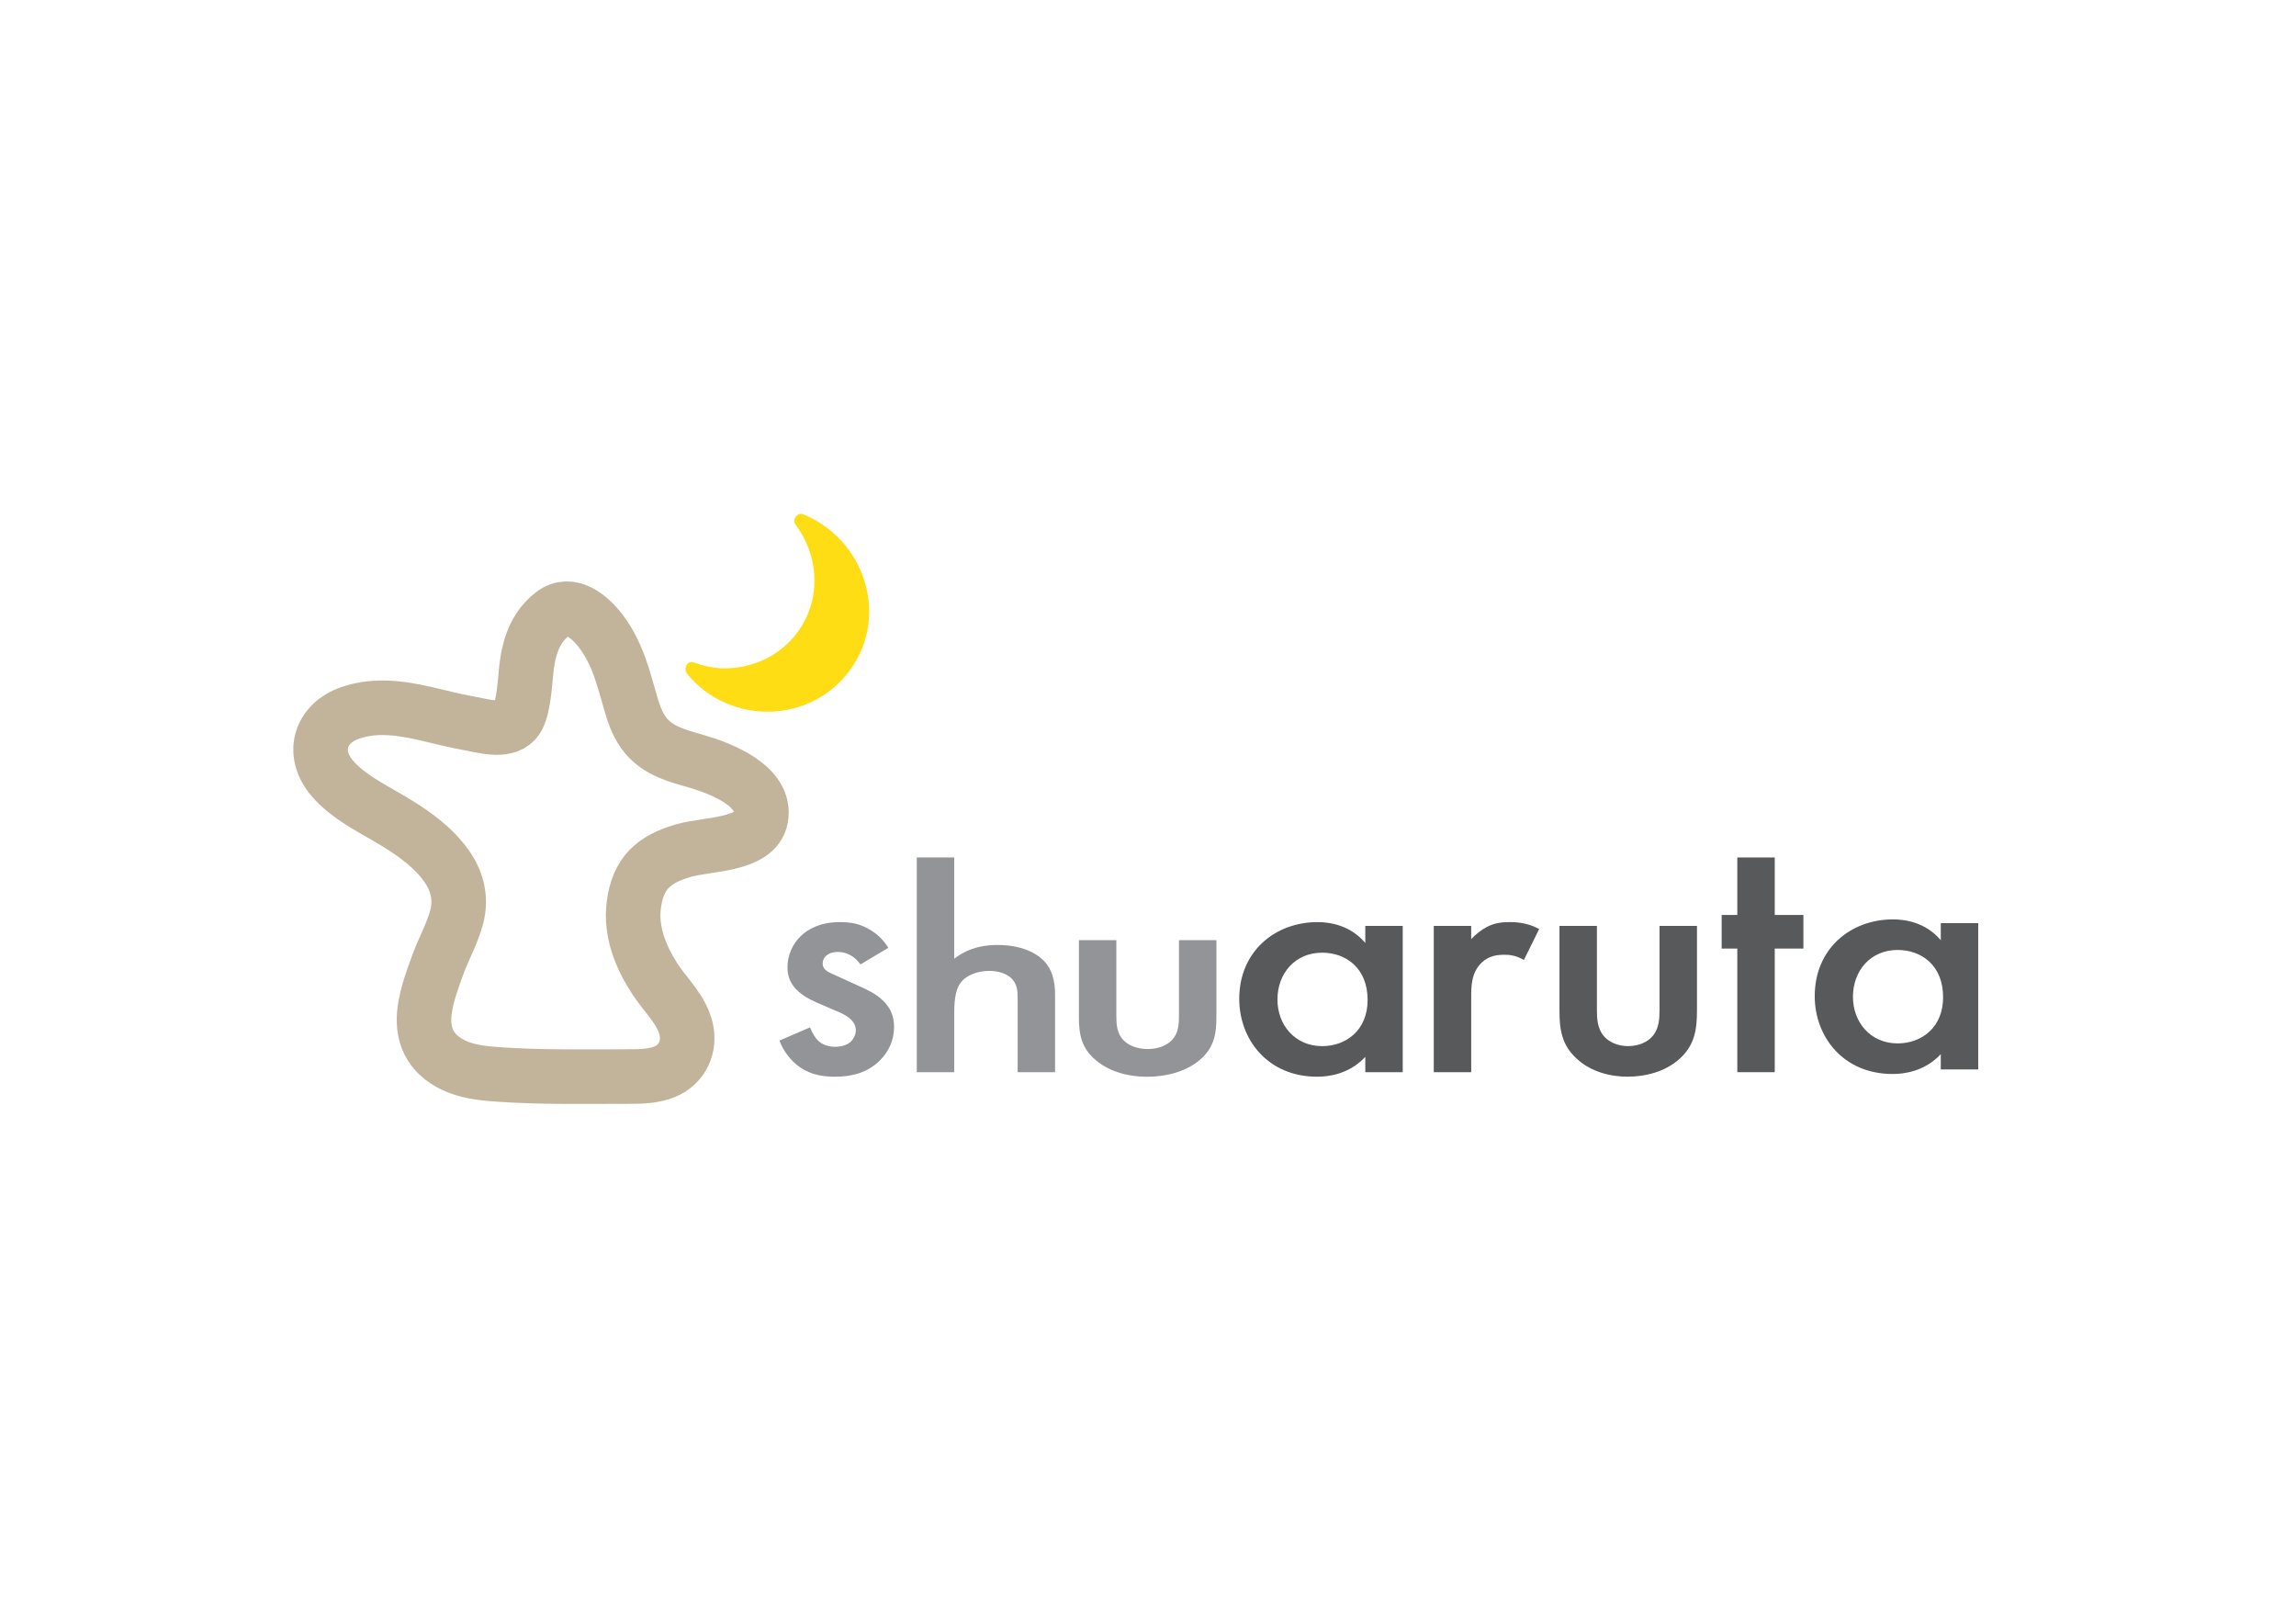
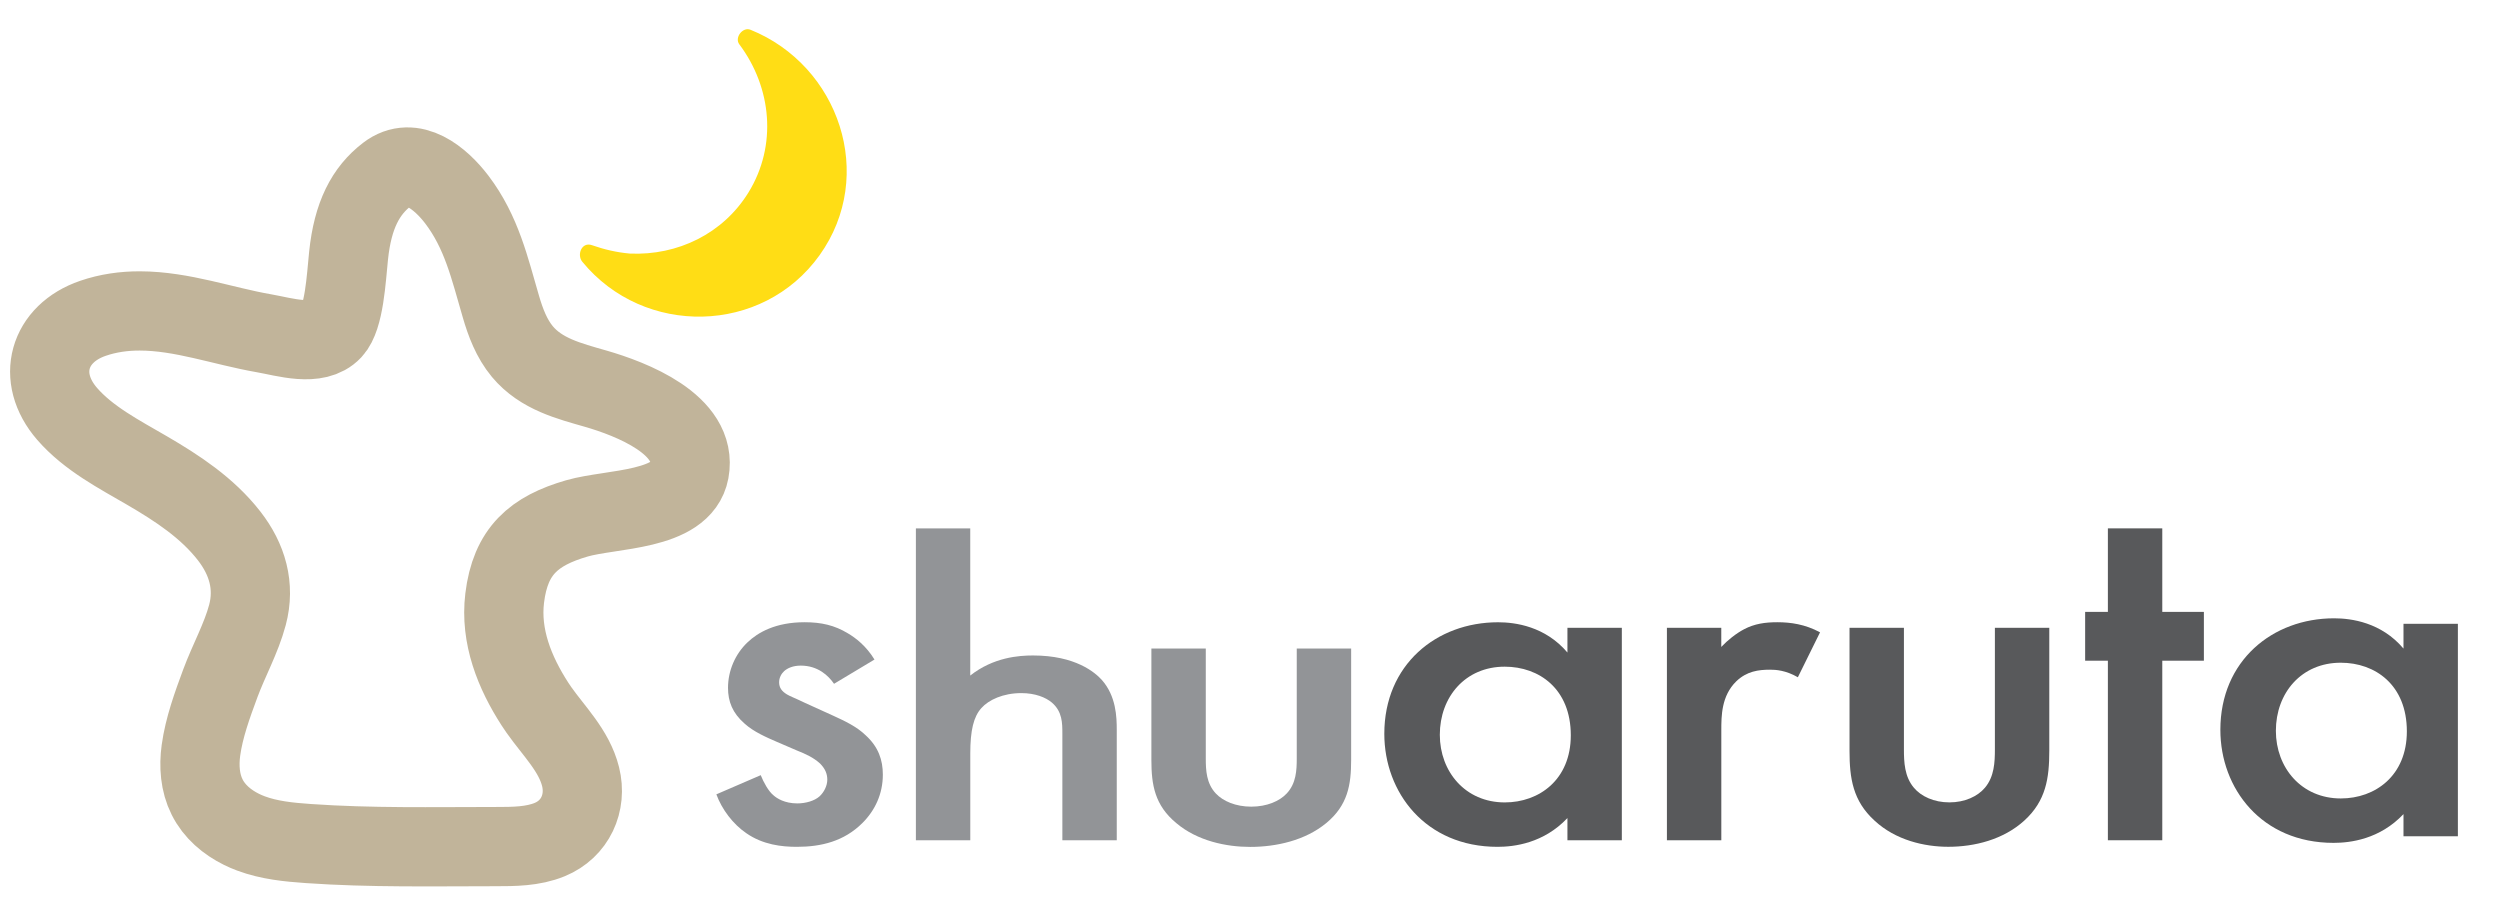
- <svg xmlns="http://www.w3.org/2000/svg" version="1.1" id="Layer_1" x="0px" y="0px" viewBox="0 0 841.89 595.28" style="enable-background:new 0 0 841.89 595.28;" xml:space="preserve">
-   <style type="text/css">
- 	.st0{fill:#929497;}
- 	.st1{fill:#58595B;}
- 	.st2{display:none;}
- 	.st3{display:inline;fill:#231F20;}
- 	.st4{font-family:'SourceHanSansJP-Light-90ms-RKSJ-H';}
- 	.st5{font-size:70px;}
- 	.st6{letter-spacing:-6;}
- 	.st7{letter-spacing:-12;}
- 	.st8{letter-spacing:-4;}
- 	.st9{fill:none;stroke:#C1B49A;stroke-width:20;stroke-miterlimit:10;}
- 	.st10{fill:#FFDD15;}
- </style>
-   <g>
-     <path class="st0" d="M315.51,353.59c-1.4-2.04-4.06-4.59-8.4-4.59c-1.96,0-3.36,0.64-4.2,1.4c-0.7,0.64-1.26,1.66-1.26,2.8   c0,1.4,0.7,2.29,1.96,3.06c0.84,0.51,1.68,0.76,4.62,2.17l7,3.18c3.08,1.4,6.02,2.8,8.26,4.97c3.22,2.93,4.34,6.24,4.34,9.94   c0,4.84-1.96,9.04-5.18,12.23c-4.62,4.59-10.36,5.99-16.53,5.99c-3.78,0-8.54-0.51-12.75-3.44c-3.36-2.29-6.16-5.99-7.56-9.81   l11.2-4.84c0.7,1.78,1.96,4.08,3.22,5.09c0.84,0.76,2.8,2.04,6.02,2.04c2.1,0,4.34-0.64,5.6-1.78c1.12-1.02,1.96-2.67,1.96-4.2   c0-1.53-0.56-2.8-1.82-4.08c-1.68-1.53-3.64-2.42-5.88-3.31l-5.04-2.17c-2.66-1.15-5.88-2.55-8.12-4.59   c-3.08-2.67-4.2-5.61-4.2-9.04c0-4.33,1.82-8.53,4.9-11.46c2.66-2.55,7.14-5.1,14.43-5.1c4.2,0,7.56,0.76,10.92,2.8   c1.96,1.15,4.62,3.18,6.72,6.62L315.51,353.59z" />
-     <path class="st0" d="M336.16,314.36h13.73v37.15c5.88-4.64,12.33-5.07,15.83-5.07c10.78,0,15.69,4.32,17.37,6.16   c3.64,4.1,3.78,9.39,3.78,12.63v27.86h-13.73v-26.89c0-2.7,0-5.61-2.66-7.88c-1.54-1.3-4.2-2.38-7.7-2.38   c-4.62,0-8.26,1.73-10.08,3.78c-1.96,2.16-2.8,5.62-2.8,11.45v21.92h-13.73V314.36z" />
-     <path class="st0" d="M409.34,344.69l0,27.8c0,2.88,0.14,6.23,2.52,8.77c1.82,1.96,5.04,3.34,8.96,3.34c3.92,0,7.14-1.38,8.96-3.34   c2.38-2.54,2.52-5.88,2.52-8.77l0-27.8h13.73v28.15c0,6.23-0.84,11.42-6.3,15.92c-5.32,4.38-12.61,6-19.19,6   c-6.02,0-13.31-1.5-18.63-6c-5.46-4.5-6.3-9.69-6.3-15.92l0-28.15L409.34,344.69z" />
-   </g>
-   <path class="st1" d="M500.62,339.45h13.73v53.63h-13.73v-5.6c-6.02,6.37-13.45,7.26-17.65,7.26c-18.21,0-28.57-13.76-28.57-28.53  c0-17.45,13.17-28.15,28.71-28.15c4.34,0,11.9,1.02,17.51,7.64V339.45z M468.41,366.46c0,9.3,6.44,17.07,16.39,17.07  c8.68,0,16.67-5.73,16.67-16.94c0-11.72-7.98-17.32-16.67-17.32C474.85,349.26,468.41,356.9,468.41,366.46z" />
-   <path class="st1" d="M525.72,339.45h13.73v4.84c1.54-1.66,3.78-3.44,5.74-4.46c2.66-1.4,5.32-1.78,8.4-1.78  c3.36,0,7,0.51,10.79,2.55l-5.6,11.34c-3.08-1.78-5.6-1.91-7-1.91c-2.94,0-5.88,0.38-8.54,2.93c-3.78,3.69-3.78,8.79-3.78,12.36  v27.77h-13.73V339.45z" />
-   <path class="st1" d="M585.55,339.45v30.7c0,3.18,0.14,6.88,2.52,9.68c1.82,2.17,5.04,3.69,8.96,3.69s7.14-1.53,8.96-3.69  c2.38-2.8,2.52-6.5,2.52-9.68v-30.7h13.73v31.08c0,6.88-0.84,12.61-6.3,17.58c-5.32,4.84-12.61,6.62-19.19,6.62  c-6.02,0-13.31-1.66-18.63-6.62c-5.46-4.97-6.3-10.7-6.3-17.58v-31.08H585.55z" />
-   <path class="st1" d="M650.76,347.76v45.32h-13.73v-45.32h-5.74v-12.32h5.74v-21.08h13.73v21.08h10.5v12.32H650.76z" />
-   <path class="st1" d="M711.64,338.45h13.73v53.63h-13.73v-5.6c-6.02,6.37-13.45,7.26-17.65,7.26c-18.21,0-28.57-13.76-28.57-28.53  c0-17.45,13.17-28.15,28.71-28.15c4.34,0,11.91,1.02,17.51,7.64V338.45z M679.43,365.46c0,9.3,6.44,17.07,16.39,17.07  c8.68,0,16.67-5.73,16.67-16.94c0-11.72-7.98-17.32-16.67-17.32C685.87,348.26,679.43,355.9,679.43,365.46z" />
-   <g class="st2">
-     <text transform="matrix(1 0 0 1 357.307 279.693)" class="st3 st4 st5 st6">シ</text>
-     <text transform="matrix(0.9018 0 0 0.9018 420.6571 279.693)" class="st3 st4 st5">ュ</text>
-     <text transform="matrix(1 0 0 1 483.7802 279.693)" class="st3 st4 st5 st7">ア</text>
-     <text transform="matrix(1 0 0 1 541.1801 279.693)" class="st3 st4 st5 st8">ル</text>
-     <text transform="matrix(1 0 0 1 606.2806 279.693)" class="st3 st4 st5">タ</text>
-   </g>
-   <path class="st9" d="M165.97,390.34c0.77,0.38,1.56,0.72,2.37,1.02c4.6,1.72,9.56,2.21,14.47,2.55c15.72,1.1,31.49,0.78,47.24,0.77  c4.64,0,9.43-0.01,13.72-1.78c6.4-2.64,9.42-9.24,7.77-15.87c-1.63-6.56-6.76-11.5-10.53-16.86c-0.34-0.48-0.66-0.96-0.98-1.45  c-5.15-7.98-8.82-17.09-7.65-26.75c1.44-11.94,7.44-17,18.24-20.13c8.67-2.51,26.5-1.8,28.39-11.92  c2.19-11.78-14.79-18.26-23.67-20.82c-6.68-1.92-13.76-3.68-18.5-9.37c-2.71-3.26-4.25-7.33-5.43-11.4  c-2.84-9.72-4.86-18.73-11.11-26.96c-4.02-5.28-11.14-11.34-17.6-6.37c-5.41,4.16-8.66,10.31-9.72,20.51  c-0.61,5.91-1.08,15.63-4.09,18.85c-3.98,4.26-12.02,1.67-17.25,0.76c-10.45-1.82-20.62-5.61-31.34-5.64  c-4.02-0.01-8.03,0.55-11.83,1.86c-11.21,3.83-14.51,14.93-6.52,24.13c5.4,6.21,13.13,10.2,20.14,14.28  c7.66,4.46,15.24,9.43,20.75,16.52c4.57,5.88,6.56,12.62,4.62,19.93c-1.58,5.94-4.73,11.54-6.86,17.3  c-1.99,5.38-4.1,11.15-4.88,16.86c-0.55,3.99-0.26,8.2,1.55,11.8C159.07,385.8,162.3,388.53,165.97,390.34z" />
-   <g>
-     <path class="st10" d="M263.96,247.5c-3.6-0.23-7.03-1-10.23-2.21c5.94,7.57,14.96,12.67,25.32,13.33   c19.31,1.23,35.96-13.42,37.19-32.72c1-15.71-8.51-29.66-22.49-34.98c5.13,6.54,7.98,14.91,7.41,23.86   C299.91,234.09,283.26,248.74,263.96,247.5z" />
+ <svg xmlns="http://www.w3.org/2000/svg" width="100%" height="100%" viewBox="0 0 631 232" version="1.1" xml:space="preserve" style="fill-rule:evenodd;clip-rule:evenodd;stroke-miterlimit:10;">
+   <g transform="matrix(1,0,0,1,-105,-181)">
    <g>
-       <path class="st10" d="M263.96,245c-3.33-0.3-6.43-1.02-9.56-2.12c-2.59-0.91-3.86,2.44-2.43,4.18c15.56,19,45.5,18.49,59.9-1.66    c14.38-20.13,4.91-47.86-17.45-56.89c-1.95-0.79-4.09,1.98-2.82,3.67c8.2,10.93,9.59,25.56,2.33,37.37    C287.52,239.98,276.03,245.54,263.96,245c-3.22-0.14-3.21,4.86,0,5c13.81,0.61,27.01-6.06,34.28-17.92    c8.1-13.22,6.89-30.13-2.33-42.42c-0.94,1.22-1.88,2.45-2.82,3.67c19.6,7.91,27.04,32.71,14.25,49.81    c-12.94,17.31-38.45,16.72-51.84,0.38c-0.81,1.39-1.62,2.79-2.43,4.18c3.58,1.26,7.12,1.97,10.89,2.3    C267.16,250.29,267.14,245.29,263.96,245z" />
+       <path d="M315.51,353.59C314.11,351.55 311.45,349 307.11,349C305.15,349 303.75,349.64 302.91,350.4C302.21,351.04 301.65,352.06 301.65,353.2C301.65,354.6 302.35,355.49 303.61,356.26C304.45,356.77 305.29,357.02 308.23,358.43L315.23,361.61C318.31,363.01 321.25,364.41 323.49,366.58C326.71,369.51 327.83,372.82 327.83,376.52C327.83,381.36 325.87,385.56 322.65,388.75C318.03,393.34 312.29,394.74 306.12,394.74C302.34,394.74 297.58,394.23 293.37,391.3C290.01,389.01 287.21,385.31 285.81,381.49L297.01,376.65C297.71,378.43 298.97,380.73 300.23,381.74C301.07,382.5 303.03,383.78 306.25,383.78C308.35,383.78 310.59,383.14 311.85,382C312.97,380.98 313.81,379.33 313.81,377.8C313.81,376.27 313.25,375 311.99,373.72C310.31,372.19 308.35,371.3 306.11,370.41L301.07,368.24C298.41,367.09 295.19,365.69 292.95,363.65C289.87,360.98 288.75,358.04 288.75,354.61C288.75,350.28 290.57,346.08 293.65,343.15C296.31,340.6 300.79,338.05 308.08,338.05C312.28,338.05 315.64,338.81 319,340.85C320.96,342 323.62,344.03 325.72,347.47L315.51,353.59Z" style="fill:rgb(146,148,151);fill-rule:nonzero;" />
+       <path d="M336.16,314.36L349.89,314.36L349.89,351.51C355.77,346.87 362.22,346.44 365.72,346.44C376.5,346.44 381.41,350.76 383.09,352.6C386.73,356.7 386.87,361.99 386.87,365.23L386.87,393.09L373.14,393.09L373.14,366.2C373.14,363.5 373.14,360.59 370.48,358.32C368.94,357.02 366.28,355.94 362.78,355.94C358.16,355.94 354.52,357.67 352.7,359.72C350.74,361.88 349.9,365.34 349.9,371.17L349.9,393.09L336.17,393.09L336.17,314.36L336.16,314.36Z" style="fill:rgb(146,148,151);fill-rule:nonzero;" />
+       <path d="M409.34,344.69L409.34,372.49C409.34,375.37 409.48,378.72 411.86,381.26C413.68,383.22 416.9,384.6 420.82,384.6C424.74,384.6 427.96,383.22 429.78,381.26C432.16,378.72 432.3,375.38 432.3,372.49L432.3,344.69L446.03,344.69L446.03,372.84C446.03,379.07 445.19,384.26 439.73,388.76C434.41,393.14 427.12,394.76 420.54,394.76C414.52,394.76 407.23,393.26 401.91,388.76C396.45,384.26 395.61,379.07 395.61,372.84L395.61,344.69L409.34,344.69Z" style="fill:rgb(146,148,151);fill-rule:nonzero;" />
+     </g>
+     <path d="M500.62,339.45L514.35,339.45L514.35,393.08L500.62,393.08L500.62,387.48C494.6,393.85 487.17,394.74 482.97,394.74C464.76,394.74 454.4,380.98 454.4,366.21C454.4,348.76 467.57,338.06 483.11,338.06C487.45,338.06 495.01,339.08 500.62,345.7L500.62,339.45ZM468.41,366.46C468.41,375.76 474.85,383.53 484.8,383.53C493.48,383.53 501.47,377.8 501.47,366.59C501.47,354.87 493.49,349.27 484.8,349.27C474.85,349.26 468.41,356.9 468.41,366.46Z" style="fill:rgb(88,89,91);fill-rule:nonzero;" />
+     <path d="M525.72,339.45L539.45,339.45L539.45,344.29C540.99,342.63 543.23,340.85 545.19,339.83C547.85,338.43 550.51,338.05 553.59,338.05C556.95,338.05 560.59,338.56 564.38,340.6L558.78,351.94C555.7,350.16 553.18,350.03 551.78,350.03C548.84,350.03 545.9,350.41 543.24,352.96C539.46,356.65 539.46,361.75 539.46,365.32L539.46,393.09L525.73,393.09L525.73,339.45L525.72,339.45Z" style="fill:rgb(88,89,91);fill-rule:nonzero;" />
+     <path d="M585.55,339.45L585.55,370.15C585.55,373.33 585.69,377.03 588.07,379.83C589.89,382 593.11,383.52 597.03,383.52C600.95,383.52 604.17,381.99 605.99,379.83C608.37,377.03 608.51,373.33 608.51,370.15L608.51,339.45L622.24,339.45L622.24,370.53C622.24,377.41 621.4,383.14 615.94,388.11C610.62,392.95 603.33,394.73 596.75,394.73C590.73,394.73 583.44,393.07 578.12,388.11C572.66,383.14 571.82,377.41 571.82,370.53L571.82,339.45L585.55,339.45Z" style="fill:rgb(88,89,91);fill-rule:nonzero;" />
+     <path d="M650.76,347.76L650.76,393.08L637.03,393.08L637.03,347.76L631.29,347.76L631.29,335.44L637.03,335.44L637.03,314.36L650.76,314.36L650.76,335.44L661.26,335.44L661.26,347.76L650.76,347.76Z" style="fill:rgb(88,89,91);fill-rule:nonzero;" />
+     <path d="M711.64,338.45L725.37,338.45L725.37,392.08L711.64,392.08L711.64,386.48C705.62,392.85 698.19,393.74 693.99,393.74C675.78,393.74 665.42,379.98 665.42,365.21C665.42,347.76 678.59,337.06 694.13,337.06C698.47,337.06 706.04,338.08 711.64,344.7L711.64,338.45ZM679.43,365.46C679.43,374.76 685.87,382.53 695.82,382.53C704.5,382.53 712.49,376.8 712.49,365.59C712.49,353.87 704.51,348.27 695.82,348.27C685.87,348.26 679.43,355.9 679.43,365.46Z" style="fill:rgb(88,89,91);fill-rule:nonzero;" />
+     <path d="M165.97,390.34C166.74,390.72 167.53,391.06 168.34,391.36C172.94,393.08 177.9,393.57 182.81,393.91C198.53,395.01 214.3,394.69 230.05,394.68C234.69,394.68 239.48,394.67 243.77,392.9C250.17,390.26 253.19,383.66 251.54,377.03C249.91,370.47 244.78,365.53 241.01,360.17C240.67,359.69 240.35,359.21 240.03,358.72C234.88,350.74 231.21,341.63 232.38,331.97C233.82,320.03 239.82,314.97 250.62,311.84C259.29,309.33 277.12,310.04 279.01,299.92C281.2,288.14 264.22,281.66 255.34,279.1C248.66,277.18 241.58,275.42 236.84,269.73C234.13,266.47 232.59,262.4 231.41,258.33C228.57,248.61 226.55,239.6 220.3,231.37C216.28,226.09 209.16,220.03 202.7,225C197.29,229.16 194.04,235.31 192.98,245.51C192.37,251.42 191.9,261.14 188.89,264.36C184.91,268.62 176.87,266.03 171.64,265.12C161.19,263.3 151.02,259.51 140.3,259.48C136.28,259.47 132.27,260.03 128.47,261.34C117.26,265.17 113.96,276.27 121.95,285.47C127.35,291.68 135.08,295.67 142.09,299.75C149.75,304.21 157.33,309.18 162.84,316.27C167.41,322.15 169.4,328.89 167.46,336.2C165.88,342.14 162.73,347.74 160.6,353.5C158.61,358.88 156.5,364.65 155.72,370.36C155.17,374.35 155.46,378.56 157.27,382.16C159.07,385.8 162.3,388.53 165.97,390.34Z" style="fill:none;stroke:rgb(193,180,154);stroke-width:20px;" />
+     <g>
+       <path d="M263.96,247.5C260.36,247.27 256.93,246.5 253.73,245.29C259.67,252.86 268.69,257.96 279.05,258.62C298.36,259.85 315.01,245.2 316.24,225.9C317.24,210.19 307.73,196.24 293.75,190.92C298.88,197.46 301.73,205.83 301.16,214.78C299.91,234.09 283.26,248.74 263.96,247.5Z" style="fill:rgb(255,221,21);fill-rule:nonzero;" />
+       <path d="M263.96,245C260.63,244.7 257.53,243.98 254.4,242.88C251.81,241.97 250.54,245.32 251.97,247.06C267.53,266.06 297.47,265.55 311.87,245.4C326.25,225.27 316.78,197.54 294.42,188.51C292.47,187.72 290.33,190.49 291.6,192.18C299.8,203.11 301.19,217.74 293.93,229.55C287.52,239.98 276.03,245.54 263.96,245C260.74,244.86 260.75,249.86 263.96,250C277.77,250.61 290.97,243.94 298.24,232.08C306.34,218.86 305.13,201.95 295.91,189.66C294.97,190.88 294.03,192.11 293.09,193.33C312.69,201.24 320.13,226.04 307.34,243.14C294.4,260.45 268.89,259.86 255.5,243.52C254.69,244.91 253.88,246.31 253.07,247.7C256.65,248.96 260.19,249.67 263.96,250C267.16,250.29 267.14,245.29 263.96,245Z" style="fill:rgb(255,221,21);fill-rule:nonzero;" />
    </g>
  </g>
</svg>
